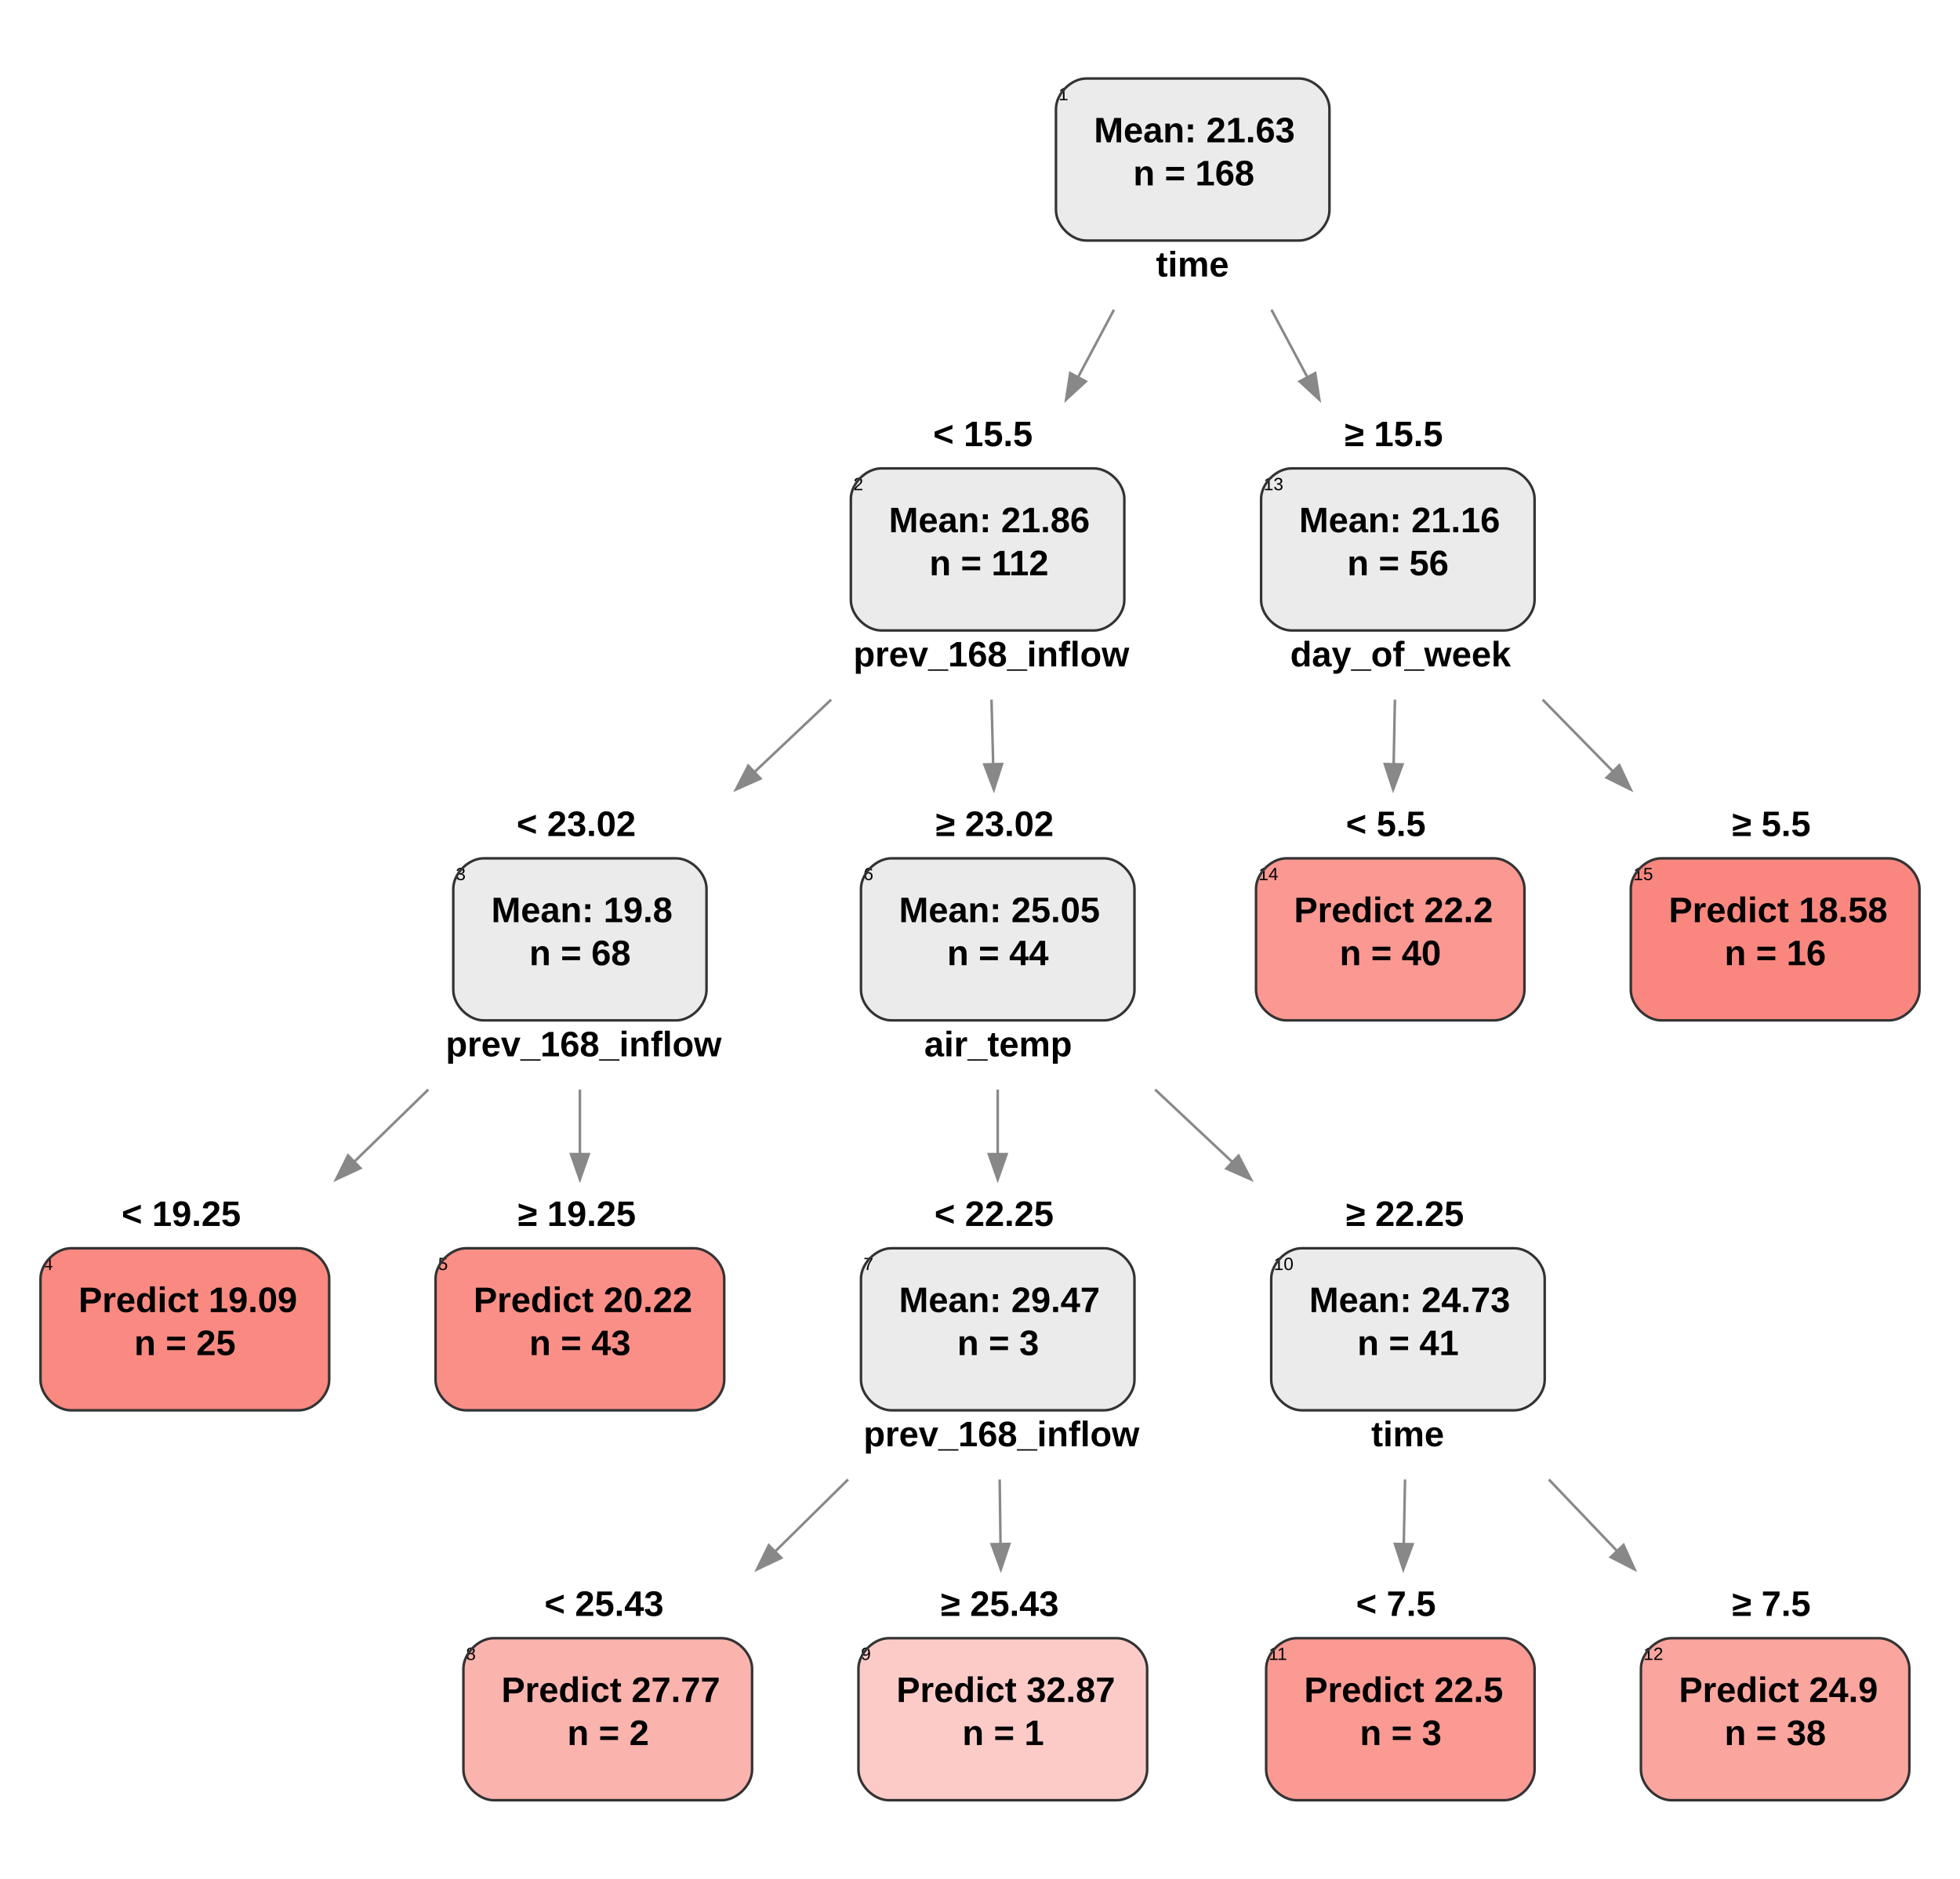
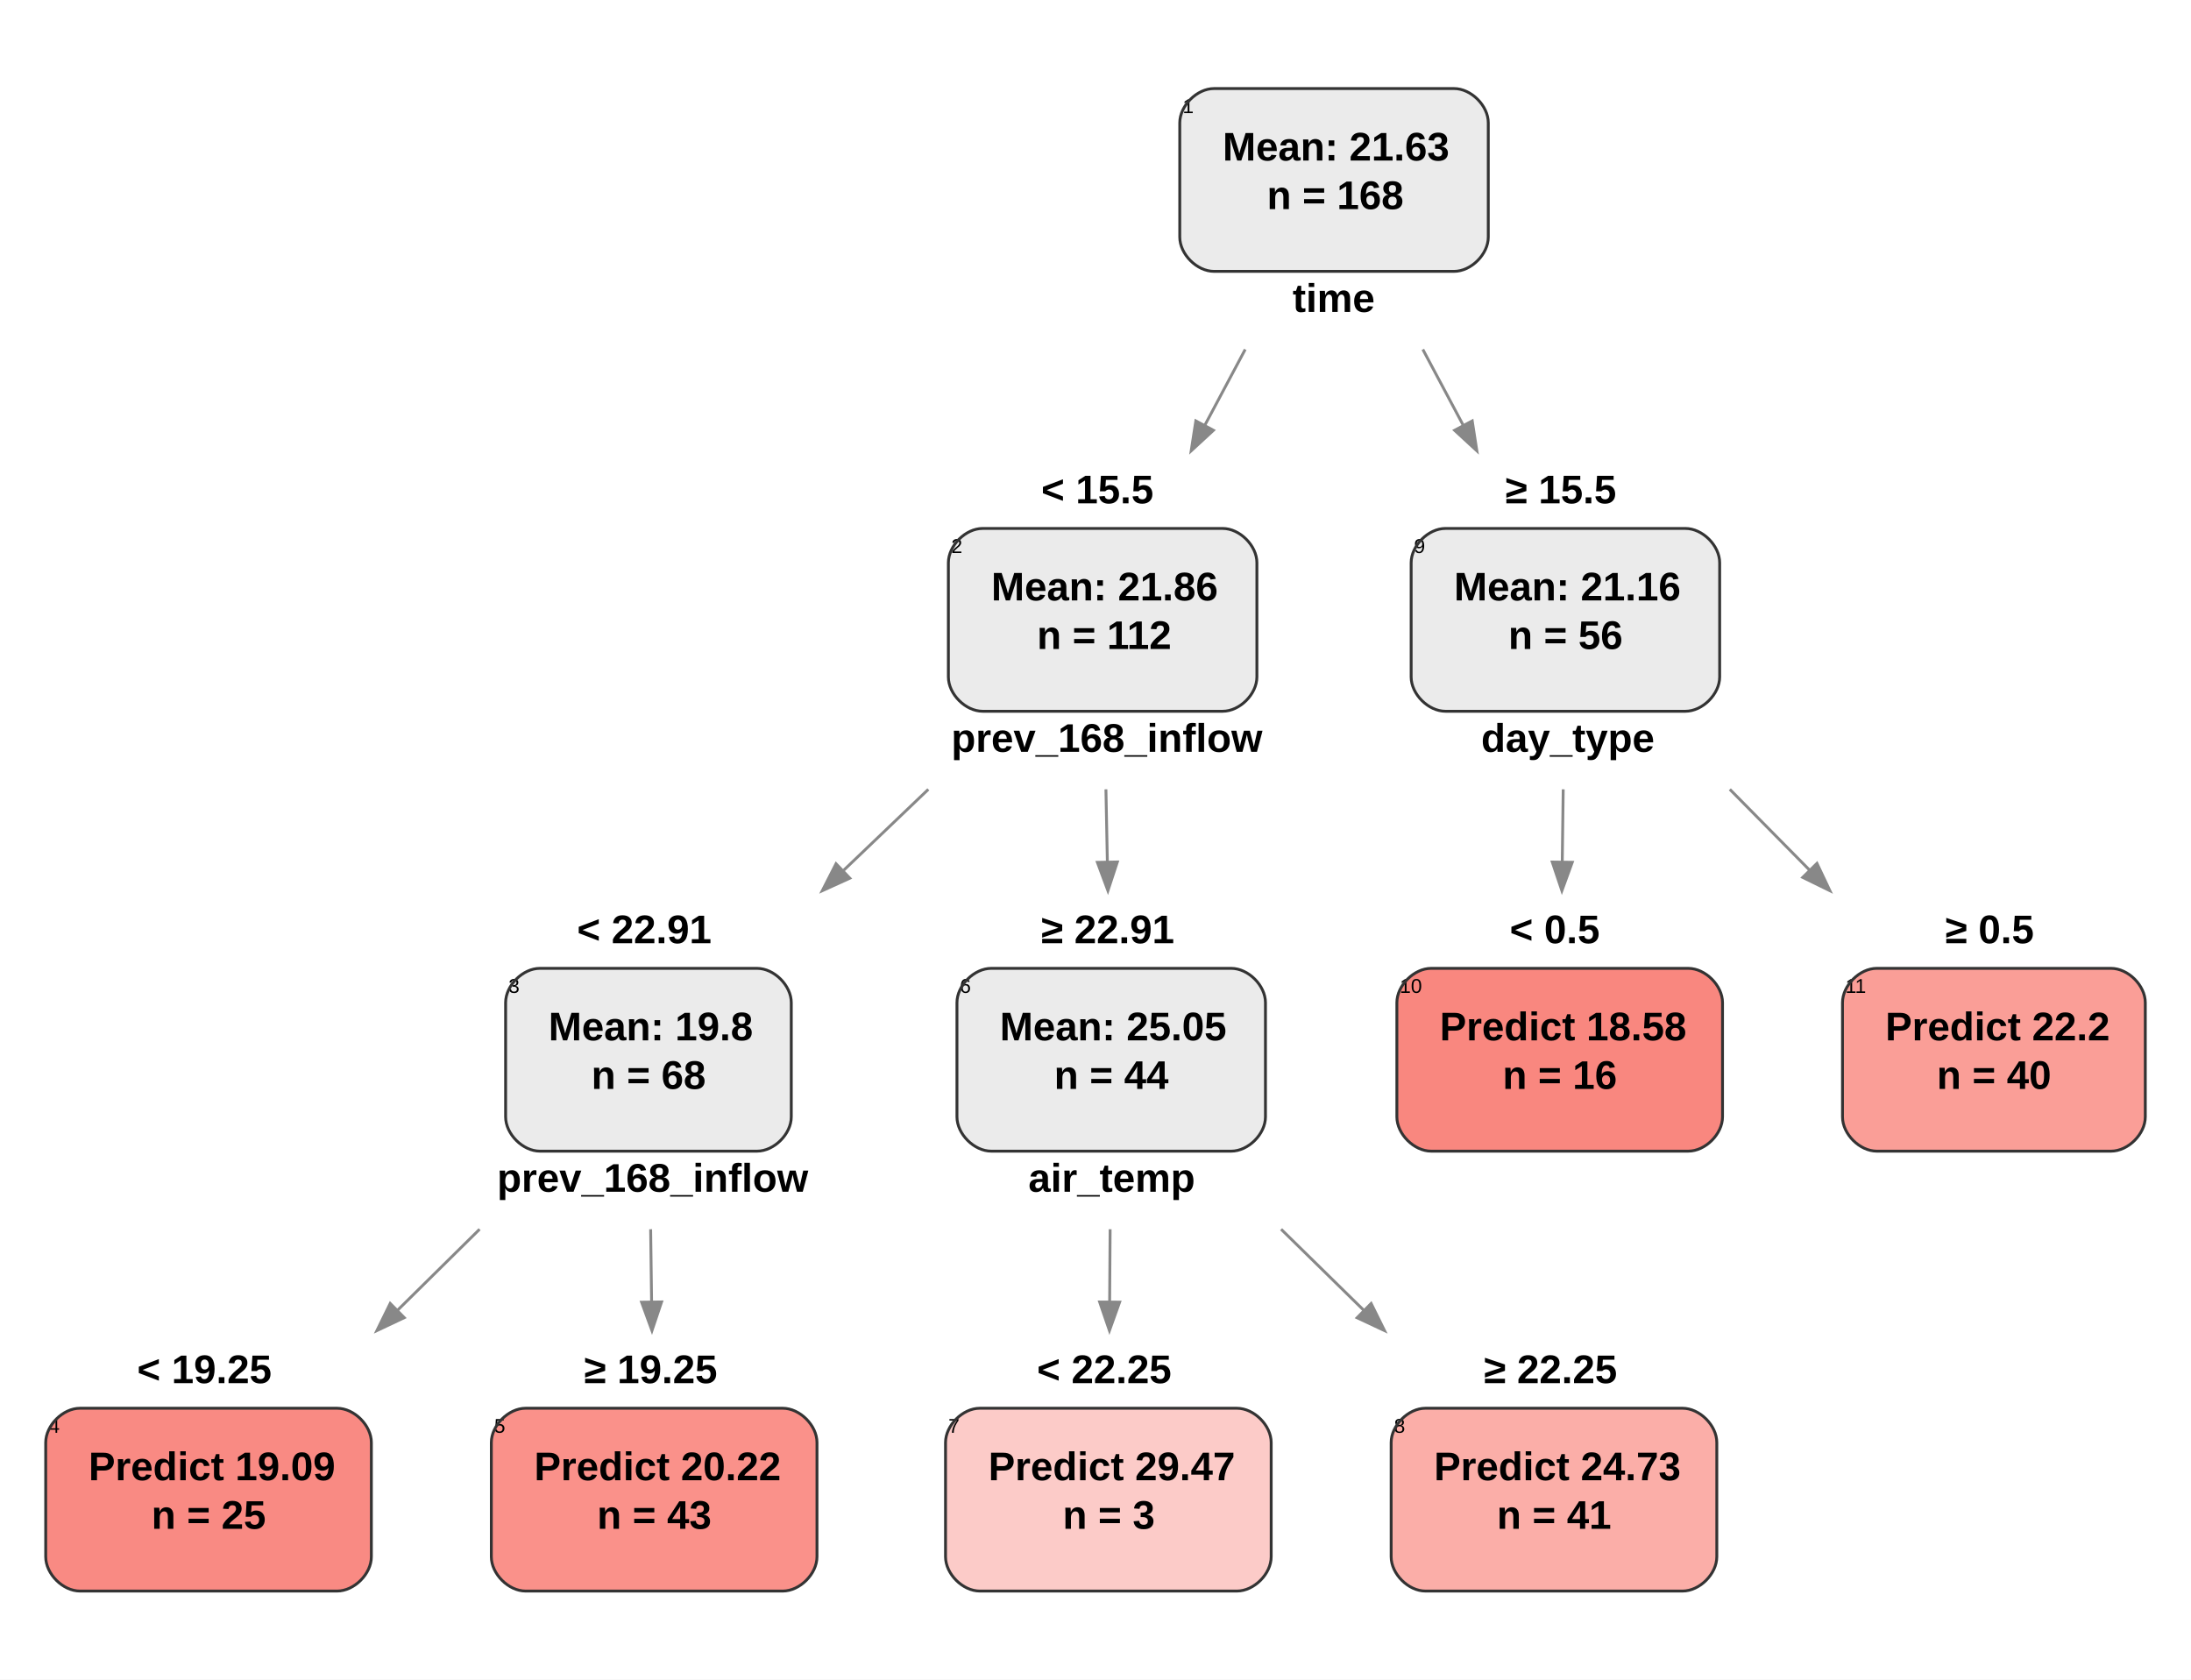
- <svg xmlns="http://www.w3.org/2000/svg" width="774pt" height="742pt" viewBox="0.00 0.00 774.00 742.00">
-   <g id="graph0" class="graph" transform="scale(1 1) rotate(0) translate(4 738)">
-     <polygon fill="white" stroke="transparent" points="-4,4 -4,-738 770,-738 770,4 -4,4" />
+ <svg xmlns="http://www.w3.org/2000/svg" width="767pt" height="588pt" viewBox="0.00 0.00 767.00 588.00">
+   <g id="graph0" class="graph" transform="scale(1 1) rotate(0) translate(4 584)">
+     <polygon fill="white" stroke="transparent" points="-4,4 -4,-584 763,-584 763,4 -4,4" />
    <g id="node1" class="node">
-       <text text-anchor="start" x="465" y="-715.8" font-family="Arial" font-weight="bold" font-size="14.00"> </text>
-       <path fill="#ebebeb" stroke="transparent" d="M425,-643C425,-643 509,-643 509,-643 515,-643 521,-649 521,-655 521,-655 521,-695 521,-695 521,-701 515,-707 509,-707 509,-707 425,-707 425,-707 419,-707 413,-701 413,-695 413,-695 413,-655 413,-655 413,-649 419,-643 425,-643" />
-       <text text-anchor="start" x="414" y="-704.4" font-family="Arial" font-size="2.00"> </text>
-       <text text-anchor="start" x="414" y="-698.4" font-family="Arial" font-size="7.00">  1</text>
-       <text text-anchor="start" x="428" y="-681.8" font-family="Arial" font-weight="bold" font-size="14.00">Mean: 21.63</text>
-       <text text-anchor="start" x="443.5" y="-664.8" font-family="Arial" font-weight="bold" font-size="14.00">n = 168</text>
-       <text text-anchor="start" x="465.5" y="-646.8" font-family="Arial" font-size="9.00"> </text>
-       <path fill="none" stroke="#333333" d="M425,-643C425,-643 509,-643 509,-643 515,-643 521,-649 521,-655 521,-655 521,-695 521,-695 521,-701 515,-707 509,-707 509,-707 425,-707 425,-707 419,-707 413,-701 413,-695 413,-695 413,-655 413,-655 413,-649 419,-643 425,-643" />
-       <text text-anchor="start" x="452.5" y="-628.8" font-family="Arial" font-weight="bold" font-size="14.00">time</text>
+       <text text-anchor="start" x="461" y="-561.8" font-family="Arial" font-weight="bold" font-size="14.00"> </text>
+       <path fill="#ebebeb" stroke="transparent" d="M421,-489C421,-489 505,-489 505,-489 511,-489 517,-495 517,-501 517,-501 517,-541 517,-541 517,-547 511,-553 505,-553 505,-553 421,-553 421,-553 415,-553 409,-547 409,-541 409,-541 409,-501 409,-501 409,-495 415,-489 421,-489" />
+       <text text-anchor="start" x="410" y="-550.4" font-family="Arial" font-size="2.00"> </text>
+       <text text-anchor="start" x="410" y="-544.4" font-family="Arial" font-size="7.00">  1</text>
+       <text text-anchor="start" x="424" y="-527.8" font-family="Arial" font-weight="bold" font-size="14.00">Mean: 21.63</text>
+       <text text-anchor="start" x="439.5" y="-510.8" font-family="Arial" font-weight="bold" font-size="14.00">n = 168</text>
+       <text text-anchor="start" x="461.5" y="-492.8" font-family="Arial" font-size="9.00"> </text>
+       <path fill="none" stroke="#333333" d="M421,-489C421,-489 505,-489 505,-489 511,-489 517,-495 517,-501 517,-501 517,-541 517,-541 517,-547 511,-553 505,-553 505,-553 421,-553 421,-553 415,-553 409,-547 409,-541 409,-541 409,-501 409,-501 409,-495 415,-489 421,-489" />
+       <text text-anchor="start" x="448.5" y="-474.8" font-family="Arial" font-weight="bold" font-size="14.00">time</text>
    </g>
    <g id="node2" class="node">
-       <text text-anchor="start" x="364.5" y="-561.8" font-family="Arial" font-weight="bold" font-size="14.00"> &lt; 15.5</text>
-       <text text-anchor="start" x="318" y="-517.3" font-family="Arial" font-size="14.00">   </text>
-       <path fill="#ebebeb" stroke="transparent" d="M344,-489C344,-489 428,-489 428,-489 434,-489 440,-495 440,-501 440,-501 440,-541 440,-541 440,-547 434,-553 428,-553 428,-553 344,-553 344,-553 338,-553 332,-547 332,-541 332,-541 332,-501 332,-501 332,-495 338,-489 344,-489" />
-       <text text-anchor="start" x="333" y="-550.4" font-family="Arial" font-size="2.00"> </text>
-       <text text-anchor="start" x="333" y="-544.4" font-family="Arial" font-size="7.00">  2</text>
-       <text text-anchor="start" x="347" y="-527.8" font-family="Arial" font-weight="bold" font-size="14.00">Mean: 21.86</text>
-       <text text-anchor="start" x="363" y="-510.8" font-family="Arial" font-weight="bold" font-size="14.00">n = 112</text>
-       <text text-anchor="start" x="384.5" y="-492.8" font-family="Arial" font-size="9.00"> </text>
-       <path fill="none" stroke="#333333" d="M344,-489C344,-489 428,-489 428,-489 434,-489 440,-495 440,-501 440,-501 440,-541 440,-541 440,-547 434,-553 428,-553 428,-553 344,-553 344,-553 338,-553 332,-547 332,-541 332,-541 332,-501 332,-501 332,-495 338,-489 344,-489" />
-       <text text-anchor="start" x="442" y="-517.3" font-family="Arial" font-size="14.00">   </text>
-       <text text-anchor="start" x="333" y="-474.8" font-family="Arial" font-weight="bold" font-size="14.00">prev_168_inflow</text>
+       <text text-anchor="start" x="360.5" y="-407.8" font-family="Arial" font-weight="bold" font-size="14.00"> &lt; 15.5</text>
+       <text text-anchor="start" x="314" y="-363.3" font-family="Arial" font-size="14.00">   </text>
+       <path fill="#ebebeb" stroke="transparent" d="M340,-335C340,-335 424,-335 424,-335 430,-335 436,-341 436,-347 436,-347 436,-387 436,-387 436,-393 430,-399 424,-399 424,-399 340,-399 340,-399 334,-399 328,-393 328,-387 328,-387 328,-347 328,-347 328,-341 334,-335 340,-335" />
+       <text text-anchor="start" x="329" y="-396.4" font-family="Arial" font-size="2.00"> </text>
+       <text text-anchor="start" x="329" y="-390.4" font-family="Arial" font-size="7.00">  2</text>
+       <text text-anchor="start" x="343" y="-373.8" font-family="Arial" font-weight="bold" font-size="14.00">Mean: 21.86</text>
+       <text text-anchor="start" x="359" y="-356.8" font-family="Arial" font-weight="bold" font-size="14.00">n = 112</text>
+       <text text-anchor="start" x="380.5" y="-338.8" font-family="Arial" font-size="9.00"> </text>
+       <path fill="none" stroke="#333333" d="M340,-335C340,-335 424,-335 424,-335 430,-335 436,-341 436,-347 436,-347 436,-387 436,-387 436,-393 430,-399 424,-399 424,-399 340,-399 340,-399 334,-399 328,-393 328,-387 328,-387 328,-347 328,-347 328,-341 334,-335 340,-335" />
+       <text text-anchor="start" x="438" y="-363.3" font-family="Arial" font-size="14.00">   </text>
+       <text text-anchor="start" x="329" y="-320.8" font-family="Arial" font-weight="bold" font-size="14.00">prev_168_inflow</text>
    </g>
    <g id="edge1" class="edge">
-       <path fill="none" stroke="#888888" d="M435.91,-615.67C431.31,-607.03 426.54,-598.07 421.85,-589.27" />
-       <polygon fill="#888888" stroke="#888888" points="424.79,-587.36 417,-580.18 418.62,-590.65 424.79,-587.36" />
+       <path fill="none" stroke="#888888" d="M431.91,-461.67C427.31,-453.03 422.54,-444.07 417.85,-435.27" />
+       <polygon fill="#888888" stroke="#888888" points="420.79,-433.36 413,-426.18 414.62,-436.65 420.79,-433.36" />
    </g>
    <g id="node3" class="node">
-       <text text-anchor="start" x="527" y="-561.8" font-family="Arial" font-weight="bold" font-size="14.00"> ≥ 15.5</text>
-       <path fill="#ebebeb" stroke="transparent" d="M506,-489C506,-489 590,-489 590,-489 596,-489 602,-495 602,-501 602,-501 602,-541 602,-541 602,-547 596,-553 590,-553 590,-553 506,-553 506,-553 500,-553 494,-547 494,-541 494,-541 494,-501 494,-501 494,-495 500,-489 506,-489" />
-       <text text-anchor="start" x="495" y="-550.4" font-family="Arial" font-size="2.00"> </text>
-       <text text-anchor="start" x="495" y="-544.4" font-family="Arial" font-size="7.00">  13</text>
-       <text text-anchor="start" x="509" y="-527.8" font-family="Arial" font-weight="bold" font-size="14.00">Mean: 21.16</text>
-       <text text-anchor="start" x="528" y="-510.8" font-family="Arial" font-weight="bold" font-size="14.00">n = 56</text>
-       <text text-anchor="start" x="546.5" y="-492.8" font-family="Arial" font-size="9.00"> </text>
-       <path fill="none" stroke="#333333" d="M506,-489C506,-489 590,-489 590,-489 596,-489 602,-495 602,-501 602,-501 602,-541 602,-541 602,-547 596,-553 590,-553 590,-553 506,-553 506,-553 500,-553 494,-547 494,-541 494,-541 494,-501 494,-501 494,-495 500,-489 506,-489" />
-       <text text-anchor="start" x="505.5" y="-474.8" font-family="Arial" font-weight="bold" font-size="14.00">day_of_week</text>
+       <text text-anchor="start" x="523" y="-407.8" font-family="Arial" font-weight="bold" font-size="14.00"> ≥ 15.5</text>
+       <path fill="#ebebeb" stroke="transparent" d="M502,-335C502,-335 586,-335 586,-335 592,-335 598,-341 598,-347 598,-347 598,-387 598,-387 598,-393 592,-399 586,-399 586,-399 502,-399 502,-399 496,-399 490,-393 490,-387 490,-387 490,-347 490,-347 490,-341 496,-335 502,-335" />
+       <text text-anchor="start" x="491" y="-396.4" font-family="Arial" font-size="2.00"> </text>
+       <text text-anchor="start" x="491" y="-390.4" font-family="Arial" font-size="7.00">  9</text>
+       <text text-anchor="start" x="505" y="-373.8" font-family="Arial" font-weight="bold" font-size="14.00">Mean: 21.16</text>
+       <text text-anchor="start" x="524" y="-356.8" font-family="Arial" font-weight="bold" font-size="14.00">n = 56</text>
+       <text text-anchor="start" x="542.5" y="-338.8" font-family="Arial" font-size="9.00"> </text>
+       <path fill="none" stroke="#333333" d="M502,-335C502,-335 586,-335 586,-335 592,-335 598,-341 598,-347 598,-347 598,-387 598,-387 598,-393 592,-399 586,-399 586,-399 502,-399 502,-399 496,-399 490,-393 490,-387 490,-387 490,-347 490,-347 490,-341 496,-335 502,-335" />
+       <text text-anchor="start" x="514.5" y="-320.8" font-family="Arial" font-weight="bold" font-size="14.00">day_type</text>
    </g>
    <g id="edge2" class="edge">
-       <path fill="none" stroke="#888888" d="M498.09,-615.67C502.69,-607.03 507.46,-598.07 512.15,-589.27" />
-       <polygon fill="#888888" stroke="#888888" points="515.38,-590.65 517,-580.18 509.21,-587.36 515.38,-590.65" />
+       <path fill="none" stroke="#888888" d="M494.09,-461.67C498.69,-453.03 503.46,-444.07 508.15,-435.27" />
+       <polygon fill="#888888" stroke="#888888" points="511.38,-436.65 513,-426.18 505.21,-433.36 511.38,-436.65" />
    </g>
    <g id="node4" class="node">
-       <text text-anchor="start" x="200" y="-407.8" font-family="Arial" font-weight="bold" font-size="14.00"> &lt; 23.02</text>
-       <text text-anchor="start" x="157" y="-363.3" font-family="Arial" font-size="14.00">    </text>
-       <path fill="#ebebeb" stroke="transparent" d="M187,-335C187,-335 263,-335 263,-335 269,-335 275,-341 275,-347 275,-347 275,-387 275,-387 275,-393 269,-399 263,-399 263,-399 187,-399 187,-399 181,-399 175,-393 175,-387 175,-387 175,-347 175,-347 175,-341 181,-335 187,-335" />
-       <text text-anchor="start" x="176" y="-396.4" font-family="Arial" font-size="2.00"> </text>
-       <text text-anchor="start" x="176" y="-390.4" font-family="Arial" font-size="7.00">  3</text>
-       <text text-anchor="start" x="190" y="-373.8" font-family="Arial" font-weight="bold" font-size="14.00">Mean: 19.8</text>
-       <text text-anchor="start" x="205" y="-356.8" font-family="Arial" font-weight="bold" font-size="14.00">n = 68</text>
-       <text text-anchor="start" x="223.5" y="-338.8" font-family="Arial" font-size="9.00"> </text>
-       <path fill="none" stroke="#333333" d="M187,-335C187,-335 263,-335 263,-335 269,-335 275,-341 275,-347 275,-347 275,-387 275,-387 275,-393 269,-399 263,-399 263,-399 187,-399 187,-399 181,-399 175,-393 175,-387 175,-387 175,-347 175,-347 175,-341 181,-335 187,-335" />
-       <text text-anchor="start" x="277" y="-363.3" font-family="Arial" font-size="14.00">    </text>
-       <text text-anchor="start" x="172" y="-320.8" font-family="Arial" font-weight="bold" font-size="14.00">prev_168_inflow</text>
+       <text text-anchor="start" x="198" y="-253.8" font-family="Arial" font-weight="bold" font-size="14.00"> &lt; 22.91</text>
+       <text text-anchor="start" x="155" y="-209.3" font-family="Arial" font-size="14.00">    </text>
+       <path fill="#ebebeb" stroke="transparent" d="M185,-181C185,-181 261,-181 261,-181 267,-181 273,-187 273,-193 273,-193 273,-233 273,-233 273,-239 267,-245 261,-245 261,-245 185,-245 185,-245 179,-245 173,-239 173,-233 173,-233 173,-193 173,-193 173,-187 179,-181 185,-181" />
+       <text text-anchor="start" x="174" y="-242.4" font-family="Arial" font-size="2.00"> </text>
+       <text text-anchor="start" x="174" y="-236.4" font-family="Arial" font-size="7.00">  3</text>
+       <text text-anchor="start" x="188" y="-219.8" font-family="Arial" font-weight="bold" font-size="14.00">Mean: 19.8</text>
+       <text text-anchor="start" x="203" y="-202.8" font-family="Arial" font-weight="bold" font-size="14.00">n = 68</text>
+       <text text-anchor="start" x="221.5" y="-184.8" font-family="Arial" font-size="9.00"> </text>
+       <path fill="none" stroke="#333333" d="M185,-181C185,-181 261,-181 261,-181 267,-181 273,-187 273,-193 273,-193 273,-233 273,-233 273,-239 267,-245 261,-245 261,-245 185,-245 185,-245 179,-245 173,-239 173,-233 173,-233 173,-193 173,-193 173,-187 179,-181 185,-181" />
+       <text text-anchor="start" x="275" y="-209.3" font-family="Arial" font-size="14.00">    </text>
+       <text text-anchor="start" x="170" y="-166.8" font-family="Arial" font-weight="bold" font-size="14.00">prev_168_inflow</text>
    </g>
    <g id="edge3" class="edge">
-       <path fill="none" stroke="#888888" d="M324.21,-461.67C314.29,-452.3 303.97,-442.56 293.9,-433.05" />
-       <polygon fill="#888888" stroke="#888888" points="296.3,-430.5 286.62,-426.18 291.49,-435.59 296.3,-430.5" />
+       <path fill="none" stroke="#888888" d="M320.98,-307.67C311.28,-298.39 301.19,-288.75 291.34,-279.33" />
+       <polygon fill="#888888" stroke="#888888" points="293.5,-276.56 283.86,-272.18 288.67,-281.62 293.5,-276.56" />
    </g>
    <g id="node5" class="node">
-       <text text-anchor="start" x="365.5" y="-407.8" font-family="Arial" font-weight="bold" font-size="14.00"> ≥ 23.02</text>
-       <path fill="#ebebeb" stroke="transparent" d="M348,-335C348,-335 432,-335 432,-335 438,-335 444,-341 444,-347 444,-347 444,-387 444,-387 444,-393 438,-399 432,-399 432,-399 348,-399 348,-399 342,-399 336,-393 336,-387 336,-387 336,-347 336,-347 336,-341 342,-335 348,-335" />
-       <text text-anchor="start" x="337" y="-396.4" font-family="Arial" font-size="2.00"> </text>
-       <text text-anchor="start" x="337" y="-390.4" font-family="Arial" font-size="7.00">  6</text>
-       <text text-anchor="start" x="351" y="-373.8" font-family="Arial" font-weight="bold" font-size="14.00">Mean: 25.05</text>
-       <text text-anchor="start" x="370" y="-356.8" font-family="Arial" font-weight="bold" font-size="14.00">n = 44</text>
-       <text text-anchor="start" x="388.5" y="-338.8" font-family="Arial" font-size="9.00"> </text>
-       <path fill="none" stroke="#333333" d="M348,-335C348,-335 432,-335 432,-335 438,-335 444,-341 444,-347 444,-347 444,-387 444,-387 444,-393 438,-399 432,-399 432,-399 348,-399 348,-399 342,-399 336,-393 336,-387 336,-387 336,-347 336,-347 336,-341 342,-335 348,-335" />
-       <text text-anchor="start" x="361" y="-320.8" font-family="Arial" font-weight="bold" font-size="14.00">air_temp</text>
+       <text text-anchor="start" x="360.5" y="-253.8" font-family="Arial" font-weight="bold" font-size="14.00"> ≥ 22.91</text>
+       <path fill="#ebebeb" stroke="transparent" d="M343,-181C343,-181 427,-181 427,-181 433,-181 439,-187 439,-193 439,-193 439,-233 439,-233 439,-239 433,-245 427,-245 427,-245 343,-245 343,-245 337,-245 331,-239 331,-233 331,-233 331,-193 331,-193 331,-187 337,-181 343,-181" />
+       <text text-anchor="start" x="332" y="-242.4" font-family="Arial" font-size="2.00"> </text>
+       <text text-anchor="start" x="332" y="-236.4" font-family="Arial" font-size="7.00">  6</text>
+       <text text-anchor="start" x="346" y="-219.8" font-family="Arial" font-weight="bold" font-size="14.00">Mean: 25.05</text>
+       <text text-anchor="start" x="365" y="-202.8" font-family="Arial" font-weight="bold" font-size="14.00">n = 44</text>
+       <text text-anchor="start" x="383.5" y="-184.8" font-family="Arial" font-size="9.00"> </text>
+       <path fill="none" stroke="#333333" d="M343,-181C343,-181 427,-181 427,-181 433,-181 439,-187 439,-193 439,-193 439,-233 439,-233 439,-239 433,-245 427,-245 427,-245 343,-245 343,-245 337,-245 331,-239 331,-233 331,-233 331,-193 331,-193 331,-187 337,-181 343,-181" />
+       <text text-anchor="start" x="356" y="-166.8" font-family="Arial" font-weight="bold" font-size="14.00">air_temp</text>
    </g>
    <g id="edge4" class="edge">
-       <path fill="none" stroke="#888888" d="M387.54,-461.67C387.75,-453.39 387.98,-444.83 388.2,-436.38" />
-       <polygon fill="#888888" stroke="#888888" points="391.7,-436.27 388.47,-426.18 384.71,-436.08 391.7,-436.27" />
+       <path fill="none" stroke="#888888" d="M383.15,-307.67C383.31,-299.39 383.48,-290.83 383.65,-282.38" />
+       <polygon fill="#888888" stroke="#888888" points="387.15,-282.24 383.85,-272.18 380.16,-282.11 387.15,-282.24" />
    </g>
-     <g id="node14" class="node">
-       <text text-anchor="start" x="527.5" y="-407.8" font-family="Arial" font-weight="bold" font-size="14.00"> &lt; 5.5</text>
-       <path fill="#f8766d" fill-opacity="0.749" stroke="transparent" d="M504,-335C504,-335 586,-335 586,-335 592,-335 598,-341 598,-347 598,-347 598,-387 598,-387 598,-393 592,-399 586,-399 586,-399 504,-399 504,-399 498,-399 492,-393 492,-387 492,-387 492,-347 492,-347 492,-341 498,-335 504,-335" />
-       <text text-anchor="start" x="493" y="-396.4" font-family="Arial" font-size="2.00"> </text>
-       <text text-anchor="start" x="493" y="-390.4" font-family="Arial" font-size="7.00">  14</text>
-       <text text-anchor="start" x="507" y="-373.8" font-family="Arial" font-weight="bold" font-size="14.00">Predict 22.2</text>
-       <text text-anchor="start" x="525" y="-356.8" font-family="Arial" font-weight="bold" font-size="14.00">n = 40</text>
-       <text text-anchor="start" x="543.5" y="-338.8" font-family="Arial" font-size="9.00"> </text>
-       <path fill="none" stroke="#333333" d="M504,-335C504,-335 586,-335 586,-335 592,-335 598,-341 598,-347 598,-347 598,-387 598,-387 598,-393 592,-399 586,-399 586,-399 504,-399 504,-399 498,-399 492,-393 492,-387 492,-387 492,-347 492,-347 492,-341 498,-335 504,-335" />
-       <text text-anchor="start" x="543" y="-320.8" font-family="Arial" font-weight="bold" font-size="14.00"> </text>
+     <g id="node10" class="node">
+       <text text-anchor="start" x="524.5" y="-253.8" font-family="Arial" font-weight="bold" font-size="14.00"> &lt; 0.5</text>
+       <path fill="#f8766d" fill-opacity="0.875" stroke="transparent" d="M497,-181C497,-181 587,-181 587,-181 593,-181 599,-187 599,-193 599,-193 599,-233 599,-233 599,-239 593,-245 587,-245 587,-245 497,-245 497,-245 491,-245 485,-239 485,-233 485,-233 485,-193 485,-193 485,-187 491,-181 497,-181" />
+       <text text-anchor="start" x="486" y="-242.4" font-family="Arial" font-size="2.00"> </text>
+       <text text-anchor="start" x="486" y="-236.4" font-family="Arial" font-size="7.00">  10</text>
+       <text text-anchor="start" x="500" y="-219.8" font-family="Arial" font-weight="bold" font-size="14.00">Predict 18.58</text>
+       <text text-anchor="start" x="522" y="-202.8" font-family="Arial" font-weight="bold" font-size="14.00">n = 16</text>
+       <text text-anchor="start" x="540.5" y="-184.8" font-family="Arial" font-size="9.00"> </text>
+       <path fill="none" stroke="#333333" d="M497,-181C497,-181 587,-181 587,-181 593,-181 599,-187 599,-193 599,-193 599,-233 599,-233 599,-239 593,-245 587,-245 587,-245 497,-245 497,-245 491,-245 485,-239 485,-233 485,-233 485,-193 485,-193 485,-187 491,-181 497,-181" />
+       <text text-anchor="start" x="540" y="-166.8" font-family="Arial" font-weight="bold" font-size="14.00"> </text>
    </g>
-     <g id="edge13" class="edge">
-       <path fill="none" stroke="#888888" d="M546.85,-461.67C546.69,-453.39 546.52,-444.83 546.35,-436.38" />
-       <polygon fill="#888888" stroke="#888888" points="549.84,-436.11 546.15,-426.18 542.85,-436.24 549.84,-436.11" />
+     <g id="edge9" class="edge">
+       <path fill="none" stroke="#888888" d="M543.23,-307.67C543.12,-299.39 543.01,-290.83 542.9,-282.38" />
+       <polygon fill="#888888" stroke="#888888" points="546.4,-282.13 542.77,-272.18 539.4,-282.22 546.4,-282.13" />
    </g>
-     <g id="node15" class="node">
-       <text text-anchor="start" x="680" y="-407.8" font-family="Arial" font-weight="bold" font-size="14.00"> ≥ 5.5</text>
-       <path fill="#f8766d" fill-opacity="0.875" stroke="transparent" d="M652,-335C652,-335 742,-335 742,-335 748,-335 754,-341 754,-347 754,-347 754,-387 754,-387 754,-393 748,-399 742,-399 742,-399 652,-399 652,-399 646,-399 640,-393 640,-387 640,-387 640,-347 640,-347 640,-341 646,-335 652,-335" />
-       <text text-anchor="start" x="641" y="-396.4" font-family="Arial" font-size="2.00"> </text>
-       <text text-anchor="start" x="641" y="-390.4" font-family="Arial" font-size="7.00">  15</text>
-       <text text-anchor="start" x="655" y="-373.8" font-family="Arial" font-weight="bold" font-size="14.00">Predict 18.58</text>
-       <text text-anchor="start" x="677" y="-356.8" font-family="Arial" font-weight="bold" font-size="14.00">n = 16</text>
-       <text text-anchor="start" x="695.5" y="-338.8" font-family="Arial" font-size="9.00"> </text>
-       <path fill="none" stroke="#333333" d="M652,-335C652,-335 742,-335 742,-335 748,-335 754,-341 754,-347 754,-347 754,-387 754,-387 754,-393 748,-399 742,-399 742,-399 652,-399 652,-399 646,-399 640,-393 640,-387 640,-387 640,-347 640,-347 640,-341 646,-335 652,-335" />
-       <text text-anchor="start" x="695" y="-320.8" font-family="Arial" font-weight="bold" font-size="14.00"> </text>
+     <g id="node11" class="node">
+       <text text-anchor="start" x="677" y="-253.8" font-family="Arial" font-weight="bold" font-size="14.00"> ≥ 0.5</text>
+       <path fill="#f8766d" fill-opacity="0.71" stroke="transparent" d="M653,-181C653,-181 735,-181 735,-181 741,-181 747,-187 747,-193 747,-193 747,-233 747,-233 747,-239 741,-245 735,-245 735,-245 653,-245 653,-245 647,-245 641,-239 641,-233 641,-233 641,-193 641,-193 641,-187 647,-181 653,-181" />
+       <text text-anchor="start" x="642" y="-242.4" font-family="Arial" font-size="2.00"> </text>
+       <text text-anchor="start" x="642" y="-236.4" font-family="Arial" font-size="7.00">  11</text>
+       <text text-anchor="start" x="656" y="-219.8" font-family="Arial" font-weight="bold" font-size="14.00">Predict 22.2</text>
+       <text text-anchor="start" x="674" y="-202.8" font-family="Arial" font-weight="bold" font-size="14.00">n = 40</text>
+       <text text-anchor="start" x="692.5" y="-184.8" font-family="Arial" font-size="9.00"> </text>
+       <path fill="none" stroke="#333333" d="M653,-181C653,-181 735,-181 735,-181 741,-181 747,-187 747,-193 747,-193 747,-233 747,-233 747,-239 741,-245 735,-245 735,-245 653,-245 653,-245 647,-245 641,-239 641,-233 641,-233 641,-193 641,-193 641,-187 647,-181 653,-181" />
+       <text text-anchor="start" x="692" y="-166.8" font-family="Arial" font-weight="bold" font-size="14.00"> </text>
    </g>
-     <g id="edge14" class="edge">
-       <path fill="none" stroke="#888888" d="M605.18,-461.67C614.27,-452.39 623.73,-442.75 632.96,-433.33" />
-       <polygon fill="#888888" stroke="#888888" points="635.47,-435.77 639.97,-426.18 630.47,-430.87 635.47,-435.77" />
+     <g id="edge10" class="edge">
+       <path fill="none" stroke="#888888" d="M601.56,-307.67C610.72,-298.39 620.23,-288.75 629.53,-279.33" />
+       <polygon fill="#888888" stroke="#888888" points="632.06,-281.75 636.59,-272.18 627.07,-276.84 632.06,-281.75" />
    </g>
    <g id="node6" class="node">
-       <text text-anchor="start" x="44" y="-253.8" font-family="Arial" font-weight="bold" font-size="14.00"> &lt; 19.25</text>
-       <path fill="#f8766d" fill-opacity="0.859" stroke="transparent" d="M24,-181C24,-181 114,-181 114,-181 120,-181 126,-187 126,-193 126,-193 126,-233 126,-233 126,-239 120,-245 114,-245 114,-245 24,-245 24,-245 18,-245 12,-239 12,-233 12,-233 12,-193 12,-193 12,-187 18,-181 24,-181" />
-       <text text-anchor="start" x="13" y="-242.4" font-family="Arial" font-size="2.00"> </text>
-       <text text-anchor="start" x="13" y="-236.4" font-family="Arial" font-size="7.00">  4</text>
-       <text text-anchor="start" x="27" y="-219.8" font-family="Arial" font-weight="bold" font-size="14.00">Predict 19.09</text>
-       <text text-anchor="start" x="49" y="-202.8" font-family="Arial" font-weight="bold" font-size="14.00">n = 25</text>
-       <text text-anchor="start" x="67.5" y="-184.8" font-family="Arial" font-size="9.00"> </text>
-       <path fill="none" stroke="#333333" d="M24,-181C24,-181 114,-181 114,-181 120,-181 126,-187 126,-193 126,-193 126,-233 126,-233 126,-239 120,-245 114,-245 114,-245 24,-245 24,-245 18,-245 12,-239 12,-233 12,-233 12,-193 12,-193 12,-187 18,-181 24,-181" />
-       <text text-anchor="start" x="67" y="-166.8" font-family="Arial" font-weight="bold" font-size="14.00"> </text>
+       <text text-anchor="start" x="44" y="-99.8" font-family="Arial" font-weight="bold" font-size="14.00"> &lt; 19.25</text>
+       <path fill="#f8766d" fill-opacity="0.851" stroke="transparent" d="M24,-27C24,-27 114,-27 114,-27 120,-27 126,-33 126,-39 126,-39 126,-79 126,-79 126,-85 120,-91 114,-91 114,-91 24,-91 24,-91 18,-91 12,-85 12,-79 12,-79 12,-39 12,-39 12,-33 18,-27 24,-27" />
+       <text text-anchor="start" x="13" y="-88.4" font-family="Arial" font-size="2.00"> </text>
+       <text text-anchor="start" x="13" y="-82.4" font-family="Arial" font-size="7.00">  4</text>
+       <text text-anchor="start" x="27" y="-65.8" font-family="Arial" font-weight="bold" font-size="14.00">Predict 19.09</text>
+       <text text-anchor="start" x="49" y="-48.8" font-family="Arial" font-weight="bold" font-size="14.00">n = 25</text>
+       <text text-anchor="start" x="67.5" y="-30.8" font-family="Arial" font-size="9.00"> </text>
+       <path fill="none" stroke="#333333" d="M24,-27C24,-27 114,-27 114,-27 120,-27 126,-33 126,-39 126,-39 126,-79 126,-79 126,-85 120,-91 114,-91 114,-91 24,-91 24,-91 18,-91 12,-85 12,-79 12,-79 12,-39 12,-39 12,-33 18,-27 24,-27" />
+       <text text-anchor="start" x="67" y="-12.8" font-family="Arial" font-weight="bold" font-size="14.00"> </text>
    </g>
    <g id="edge5" class="edge">
-       <path fill="none" stroke="#888888" d="M165.13,-307.67C155.62,-298.39 145.72,-288.75 136.05,-279.33" />
-       <polygon fill="#888888" stroke="#888888" points="138.31,-276.65 128.71,-272.18 133.43,-281.66 138.31,-276.65" />
+       <path fill="none" stroke="#888888" d="M163.9,-153.67C154.5,-144.39 144.73,-134.75 135.19,-125.33" />
+       <polygon fill="#888888" stroke="#888888" points="137.52,-122.71 127.94,-118.18 132.6,-127.69 137.52,-122.71" />
    </g>
    <g id="node7" class="node">
-       <text text-anchor="start" x="200.5" y="-253.8" font-family="Arial" font-weight="bold" font-size="14.00"> ≥ 19.25</text>
-       <path fill="#f8766d" fill-opacity="0.816" stroke="transparent" d="M180,-181C180,-181 270,-181 270,-181 276,-181 282,-187 282,-193 282,-193 282,-233 282,-233 282,-239 276,-245 270,-245 270,-245 180,-245 180,-245 174,-245 168,-239 168,-233 168,-233 168,-193 168,-193 168,-187 174,-181 180,-181" />
-       <text text-anchor="start" x="169" y="-242.4" font-family="Arial" font-size="2.00"> </text>
-       <text text-anchor="start" x="169" y="-236.4" font-family="Arial" font-size="7.00">  5</text>
-       <text text-anchor="start" x="183" y="-219.8" font-family="Arial" font-weight="bold" font-size="14.00">Predict 20.22</text>
-       <text text-anchor="start" x="205" y="-202.8" font-family="Arial" font-weight="bold" font-size="14.00">n = 43</text>
-       <text text-anchor="start" x="223.5" y="-184.8" font-family="Arial" font-size="9.00"> </text>
-       <path fill="none" stroke="#333333" d="M180,-181C180,-181 270,-181 270,-181 276,-181 282,-187 282,-193 282,-193 282,-233 282,-233 282,-239 276,-245 270,-245 270,-245 180,-245 180,-245 174,-245 168,-239 168,-233 168,-233 168,-193 168,-193 168,-187 174,-181 180,-181" />
-       <text text-anchor="start" x="223" y="-166.8" font-family="Arial" font-weight="bold" font-size="14.00"> </text>
+       <text text-anchor="start" x="200.5" y="-99.8" font-family="Arial" font-weight="bold" font-size="14.00"> ≥ 19.25</text>
+       <path fill="#f8766d" fill-opacity="0.8" stroke="transparent" d="M180,-27C180,-27 270,-27 270,-27 276,-27 282,-33 282,-39 282,-39 282,-79 282,-79 282,-85 276,-91 270,-91 270,-91 180,-91 180,-91 174,-91 168,-85 168,-79 168,-79 168,-39 168,-39 168,-33 174,-27 180,-27" />
+       <text text-anchor="start" x="169" y="-88.4" font-family="Arial" font-size="2.00"> </text>
+       <text text-anchor="start" x="169" y="-82.4" font-family="Arial" font-size="7.00">  5</text>
+       <text text-anchor="start" x="183" y="-65.8" font-family="Arial" font-weight="bold" font-size="14.00">Predict 20.22</text>
+       <text text-anchor="start" x="205" y="-48.8" font-family="Arial" font-weight="bold" font-size="14.00">n = 43</text>
+       <text text-anchor="start" x="223.5" y="-30.8" font-family="Arial" font-size="9.00"> </text>
+       <path fill="none" stroke="#333333" d="M180,-27C180,-27 270,-27 270,-27 276,-27 282,-33 282,-39 282,-39 282,-79 282,-79 282,-85 276,-91 270,-91 270,-91 180,-91 180,-91 174,-91 168,-85 168,-79 168,-79 168,-39 168,-39 168,-33 174,-27 180,-27" />
+       <text text-anchor="start" x="223" y="-12.8" font-family="Arial" font-weight="bold" font-size="14.00"> </text>
    </g>
    <g id="edge6" class="edge">
-       <path fill="none" stroke="#888888" d="M225,-307.67C225,-299.39 225,-290.83 225,-282.38" />
-       <polygon fill="#888888" stroke="#888888" points="228.5,-282.18 225,-272.18 221.5,-282.18 228.5,-282.18" />
+       <path fill="none" stroke="#888888" d="M223.77,-153.67C223.88,-145.39 223.99,-136.83 224.1,-128.38" />
+       <polygon fill="#888888" stroke="#888888" points="227.6,-128.22 224.23,-118.18 220.6,-128.13 227.6,-128.22" />
    </g>
    <g id="node8" class="node">
-       <text text-anchor="start" x="365" y="-253.8" font-family="Arial" font-weight="bold" font-size="14.00"> &lt; 22.25</text>
-       <text text-anchor="start" x="322" y="-209.3" font-family="Arial" font-size="14.00">   </text>
-       <path fill="#ebebeb" stroke="transparent" d="M348,-181C348,-181 432,-181 432,-181 438,-181 444,-187 444,-193 444,-193 444,-233 444,-233 444,-239 438,-245 432,-245 432,-245 348,-245 348,-245 342,-245 336,-239 336,-233 336,-233 336,-193 336,-193 336,-187 342,-181 348,-181" />
-       <text text-anchor="start" x="337" y="-242.4" font-family="Arial" font-size="2.00"> </text>
-       <text text-anchor="start" x="337" y="-236.4" font-family="Arial" font-size="7.00">  7</text>
-       <text text-anchor="start" x="351" y="-219.8" font-family="Arial" font-weight="bold" font-size="14.00">Mean: 29.47</text>
-       <text text-anchor="start" x="374" y="-202.8" font-family="Arial" font-weight="bold" font-size="14.00">n = 3</text>
-       <text text-anchor="start" x="388.5" y="-184.8" font-family="Arial" font-size="9.00"> </text>
-       <path fill="none" stroke="#333333" d="M348,-181C348,-181 432,-181 432,-181 438,-181 444,-187 444,-193 444,-193 444,-233 444,-233 444,-239 438,-245 432,-245 432,-245 348,-245 348,-245 342,-245 336,-239 336,-233 336,-233 336,-193 336,-193 336,-187 342,-181 348,-181" />
-       <text text-anchor="start" x="446" y="-209.3" font-family="Arial" font-size="14.00">   </text>
-       <text text-anchor="start" x="337" y="-166.8" font-family="Arial" font-weight="bold" font-size="14.00">prev_168_inflow</text>
+       <text text-anchor="start" x="359" y="-99.8" font-family="Arial" font-weight="bold" font-size="14.00"> &lt; 22.25</text>
+       <path fill="#f8766d" fill-opacity="0.376" stroke="transparent" d="M339,-27C339,-27 429,-27 429,-27 435,-27 441,-33 441,-39 441,-39 441,-79 441,-79 441,-85 435,-91 429,-91 429,-91 339,-91 339,-91 333,-91 327,-85 327,-79 327,-79 327,-39 327,-39 327,-33 333,-27 339,-27" />
+       <text text-anchor="start" x="328" y="-88.4" font-family="Arial" font-size="2.00"> </text>
+       <text text-anchor="start" x="328" y="-82.4" font-family="Arial" font-size="7.00">  7</text>
+       <text text-anchor="start" x="342" y="-65.8" font-family="Arial" font-weight="bold" font-size="14.00">Predict 29.47</text>
+       <text text-anchor="start" x="368" y="-48.8" font-family="Arial" font-weight="bold" font-size="14.00">n = 3</text>
+       <text text-anchor="start" x="382.5" y="-30.8" font-family="Arial" font-size="9.00"> </text>
+       <path fill="none" stroke="#333333" d="M339,-27C339,-27 429,-27 429,-27 435,-27 441,-33 441,-39 441,-39 441,-79 441,-79 441,-85 435,-91 429,-91 429,-91 339,-91 339,-91 333,-91 327,-85 327,-79 327,-79 327,-39 327,-39 327,-33 333,-27 339,-27" />
+       <text text-anchor="start" x="382" y="-12.8" font-family="Arial" font-weight="bold" font-size="14.00"> </text>
    </g>
    <g id="edge7" class="edge">
-       <path fill="none" stroke="#888888" d="M390,-307.67C390,-299.39 390,-290.83 390,-282.38" />
-       <polygon fill="#888888" stroke="#888888" points="393.5,-282.18 390,-272.18 386.5,-282.18 393.5,-282.18" />
+       <path fill="none" stroke="#888888" d="M384.62,-153.67C384.56,-145.39 384.51,-136.83 384.45,-128.38" />
+       <polygon fill="#888888" stroke="#888888" points="387.95,-128.15 384.38,-118.18 380.95,-128.2 387.95,-128.15" />
    </g>
    <g id="node9" class="node">
-       <text text-anchor="start" x="527.5" y="-253.8" font-family="Arial" font-weight="bold" font-size="14.00"> ≥ 22.25</text>
-       <path fill="#ebebeb" stroke="transparent" d="M510,-181C510,-181 594,-181 594,-181 600,-181 606,-187 606,-193 606,-193 606,-233 606,-233 606,-239 600,-245 594,-245 594,-245 510,-245 510,-245 504,-245 498,-239 498,-233 498,-233 498,-193 498,-193 498,-187 504,-181 510,-181" />
-       <text text-anchor="start" x="499" y="-242.4" font-family="Arial" font-size="2.00"> </text>
-       <text text-anchor="start" x="499" y="-236.4" font-family="Arial" font-size="7.00">  10</text>
-       <text text-anchor="start" x="513" y="-219.8" font-family="Arial" font-weight="bold" font-size="14.00">Mean: 24.73</text>
-       <text text-anchor="start" x="532" y="-202.8" font-family="Arial" font-weight="bold" font-size="14.00">n = 41</text>
-       <text text-anchor="start" x="550.5" y="-184.8" font-family="Arial" font-size="9.00"> </text>
-       <path fill="none" stroke="#333333" d="M510,-181C510,-181 594,-181 594,-181 600,-181 606,-187 606,-193 606,-193 606,-233 606,-233 606,-239 600,-245 594,-245 594,-245 510,-245 510,-245 504,-245 498,-239 498,-233 498,-233 498,-193 498,-193 498,-187 504,-181 510,-181" />
-       <text text-anchor="start" x="537.5" y="-166.8" font-family="Arial" font-weight="bold" font-size="14.00">time</text>
+       <text text-anchor="start" x="515.5" y="-99.8" font-family="Arial" font-weight="bold" font-size="14.00"> ≥ 22.25</text>
+       <path fill="#f8766d" fill-opacity="0.592" stroke="transparent" d="M495,-27C495,-27 585,-27 585,-27 591,-27 597,-33 597,-39 597,-39 597,-79 597,-79 597,-85 591,-91 585,-91 585,-91 495,-91 495,-91 489,-91 483,-85 483,-79 483,-79 483,-39 483,-39 483,-33 489,-27 495,-27" />
+       <text text-anchor="start" x="484" y="-88.4" font-family="Arial" font-size="2.00"> </text>
+       <text text-anchor="start" x="484" y="-82.4" font-family="Arial" font-size="7.00">  8</text>
+       <text text-anchor="start" x="498" y="-65.8" font-family="Arial" font-weight="bold" font-size="14.00">Predict 24.73</text>
+       <text text-anchor="start" x="520" y="-48.8" font-family="Arial" font-weight="bold" font-size="14.00">n = 41</text>
+       <text text-anchor="start" x="538.5" y="-30.8" font-family="Arial" font-size="9.00"> </text>
+       <path fill="none" stroke="#333333" d="M495,-27C495,-27 585,-27 585,-27 591,-27 597,-33 597,-39 597,-39 597,-79 597,-79 597,-85 591,-91 585,-91 585,-91 495,-91 495,-91 489,-91 483,-85 483,-79 483,-79 483,-39 483,-39 483,-33 489,-27 495,-27" />
+       <text text-anchor="start" x="538" y="-12.8" font-family="Arial" font-weight="bold" font-size="14.00"> </text>
    </g>
    <g id="edge8" class="edge">
-       <path fill="none" stroke="#888888" d="M452.17,-307.67C462.15,-298.3 472.53,-288.56 482.67,-279.05" />
-       <polygon fill="#888888" stroke="#888888" points="485.1,-281.57 490,-272.18 480.31,-276.47 485.1,-281.57" />
-     </g>
-     <g id="node10" class="node">
-       <text text-anchor="start" x="211" y="-99.8" font-family="Arial" font-weight="bold" font-size="14.00"> &lt; 25.43</text>
-       <path fill="#f8766d" fill-opacity="0.553" stroke="transparent" d="M191,-27C191,-27 281,-27 281,-27 287,-27 293,-33 293,-39 293,-39 293,-79 293,-79 293,-85 287,-91 281,-91 281,-91 191,-91 191,-91 185,-91 179,-85 179,-79 179,-79 179,-39 179,-39 179,-33 185,-27 191,-27" />
-       <text text-anchor="start" x="180" y="-88.4" font-family="Arial" font-size="2.00"> </text>
-       <text text-anchor="start" x="180" y="-82.4" font-family="Arial" font-size="7.00">  8</text>
-       <text text-anchor="start" x="194" y="-65.8" font-family="Arial" font-weight="bold" font-size="14.00">Predict 27.77</text>
-       <text text-anchor="start" x="220" y="-48.8" font-family="Arial" font-weight="bold" font-size="14.00">n = 2</text>
-       <text text-anchor="start" x="234.5" y="-30.8" font-family="Arial" font-size="9.00"> </text>
-       <path fill="none" stroke="#333333" d="M191,-27C191,-27 281,-27 281,-27 287,-27 293,-33 293,-39 293,-39 293,-79 293,-79 293,-85 287,-91 281,-91 281,-91 191,-91 191,-91 185,-91 179,-85 179,-79 179,-79 179,-39 179,-39 179,-33 185,-27 191,-27" />
-       <text text-anchor="start" x="234" y="-12.8" font-family="Arial" font-weight="bold" font-size="14.00"> </text>
-     </g>
-     <g id="edge9" class="edge">
-       <path fill="none" stroke="#888888" d="M330.9,-153.67C321.5,-144.39 311.73,-134.75 302.19,-125.33" />
-       <polygon fill="#888888" stroke="#888888" points="304.52,-122.71 294.94,-118.18 299.6,-127.69 304.52,-122.71" />
-     </g>
-     <g id="node11" class="node">
-       <text text-anchor="start" x="367.5" y="-99.8" font-family="Arial" font-weight="bold" font-size="14.00"> ≥ 25.43</text>
-       <path fill="#f8766d" fill-opacity="0.376" stroke="transparent" d="M347,-27C347,-27 437,-27 437,-27 443,-27 449,-33 449,-39 449,-39 449,-79 449,-79 449,-85 443,-91 437,-91 437,-91 347,-91 347,-91 341,-91 335,-85 335,-79 335,-79 335,-39 335,-39 335,-33 341,-27 347,-27" />
-       <text text-anchor="start" x="336" y="-88.4" font-family="Arial" font-size="2.00"> </text>
-       <text text-anchor="start" x="336" y="-82.4" font-family="Arial" font-size="7.00">  9</text>
-       <text text-anchor="start" x="350" y="-65.8" font-family="Arial" font-weight="bold" font-size="14.00">Predict 32.87</text>
-       <text text-anchor="start" x="376" y="-48.8" font-family="Arial" font-weight="bold" font-size="14.00">n = 1</text>
-       <text text-anchor="start" x="390.5" y="-30.8" font-family="Arial" font-size="9.00"> </text>
-       <path fill="none" stroke="#333333" d="M347,-27C347,-27 437,-27 437,-27 443,-27 449,-33 449,-39 449,-39 449,-79 449,-79 449,-85 443,-91 437,-91 437,-91 347,-91 347,-91 341,-91 335,-85 335,-79 335,-79 335,-39 335,-39 335,-33 341,-27 347,-27" />
-       <text text-anchor="start" x="390" y="-12.8" font-family="Arial" font-weight="bold" font-size="14.00"> </text>
-     </g>
-     <g id="edge10" class="edge">
-       <path fill="none" stroke="#888888" d="M390.77,-153.67C390.88,-145.39 390.99,-136.83 391.1,-128.38" />
-       <polygon fill="#888888" stroke="#888888" points="394.6,-128.22 391.23,-118.18 387.6,-128.13 394.6,-128.22" />
-     </g>
-     <g id="node12" class="node">
-       <text text-anchor="start" x="531.5" y="-99.8" font-family="Arial" font-weight="bold" font-size="14.00"> &lt; 7.5</text>
-       <path fill="#f8766d" fill-opacity="0.737" stroke="transparent" d="M508,-27C508,-27 590,-27 590,-27 596,-27 602,-33 602,-39 602,-39 602,-79 602,-79 602,-85 596,-91 590,-91 590,-91 508,-91 508,-91 502,-91 496,-85 496,-79 496,-79 496,-39 496,-39 496,-33 502,-27 508,-27" />
-       <text text-anchor="start" x="497" y="-88.4" font-family="Arial" font-size="2.00"> </text>
-       <text text-anchor="start" x="497" y="-82.4" font-family="Arial" font-size="7.00">  11</text>
-       <text text-anchor="start" x="511" y="-65.8" font-family="Arial" font-weight="bold" font-size="14.00">Predict 22.5</text>
-       <text text-anchor="start" x="533" y="-48.8" font-family="Arial" font-weight="bold" font-size="14.00">n = 3</text>
-       <text text-anchor="start" x="547.5" y="-30.8" font-family="Arial" font-size="9.00"> </text>
-       <path fill="none" stroke="#333333" d="M508,-27C508,-27 590,-27 590,-27 596,-27 602,-33 602,-39 602,-39 602,-79 602,-79 602,-85 596,-91 590,-91 590,-91 508,-91 508,-91 502,-91 496,-85 496,-79 496,-79 496,-39 496,-39 496,-33 502,-27 508,-27" />
-       <text text-anchor="start" x="547" y="-12.8" font-family="Arial" font-weight="bold" font-size="14.00"> </text>
-     </g>
-     <g id="edge11" class="edge">
-       <path fill="none" stroke="#888888" d="M550.85,-153.67C550.69,-145.39 550.52,-136.83 550.35,-128.38" />
-       <polygon fill="#888888" stroke="#888888" points="553.84,-128.11 550.15,-118.18 546.85,-128.24 553.84,-128.11" />
-     </g>
-     <g id="node13" class="node">
-       <text text-anchor="start" x="680" y="-99.8" font-family="Arial" font-weight="bold" font-size="14.00"> ≥ 7.5</text>
-       <path fill="#f8766d" fill-opacity="0.655" stroke="transparent" d="M656,-27C656,-27 738,-27 738,-27 744,-27 750,-33 750,-39 750,-39 750,-79 750,-79 750,-85 744,-91 738,-91 738,-91 656,-91 656,-91 650,-91 644,-85 644,-79 644,-79 644,-39 644,-39 644,-33 650,-27 656,-27" />
-       <text text-anchor="start" x="645" y="-88.4" font-family="Arial" font-size="2.00"> </text>
-       <text text-anchor="start" x="645" y="-82.4" font-family="Arial" font-size="7.00">  12</text>
-       <text text-anchor="start" x="659" y="-65.8" font-family="Arial" font-weight="bold" font-size="14.00">Predict 24.9</text>
-       <text text-anchor="start" x="677" y="-48.8" font-family="Arial" font-weight="bold" font-size="14.00">n = 38</text>
-       <text text-anchor="start" x="695.5" y="-30.8" font-family="Arial" font-size="9.00"> </text>
-       <path fill="none" stroke="#333333" d="M656,-27C656,-27 738,-27 738,-27 744,-27 750,-33 750,-39 750,-39 750,-79 750,-79 750,-85 744,-91 738,-91 738,-91 656,-91 656,-91 650,-91 644,-85 644,-79 644,-79 644,-39 644,-39 644,-33 650,-27 656,-27" />
-       <text text-anchor="start" x="695" y="-12.8" font-family="Arial" font-weight="bold" font-size="14.00"> </text>
-     </g>
-     <g id="edge12" class="edge">
-       <path fill="none" stroke="#888888" d="M607.65,-153.67C616.41,-144.49 625.51,-134.94 634.42,-125.6" />
-       <polygon fill="#888888" stroke="#888888" points="637.13,-127.83 641.5,-118.18 632.07,-123 637.13,-127.83" />
+       <path fill="none" stroke="#888888" d="M444.48,-153.67C453.94,-144.39 463.78,-134.75 473.38,-125.33" />
+       <polygon fill="#888888" stroke="#888888" points="475.99,-127.68 480.68,-118.18 471.08,-122.68 475.99,-127.68" />
    </g>
  </g>
</svg>
